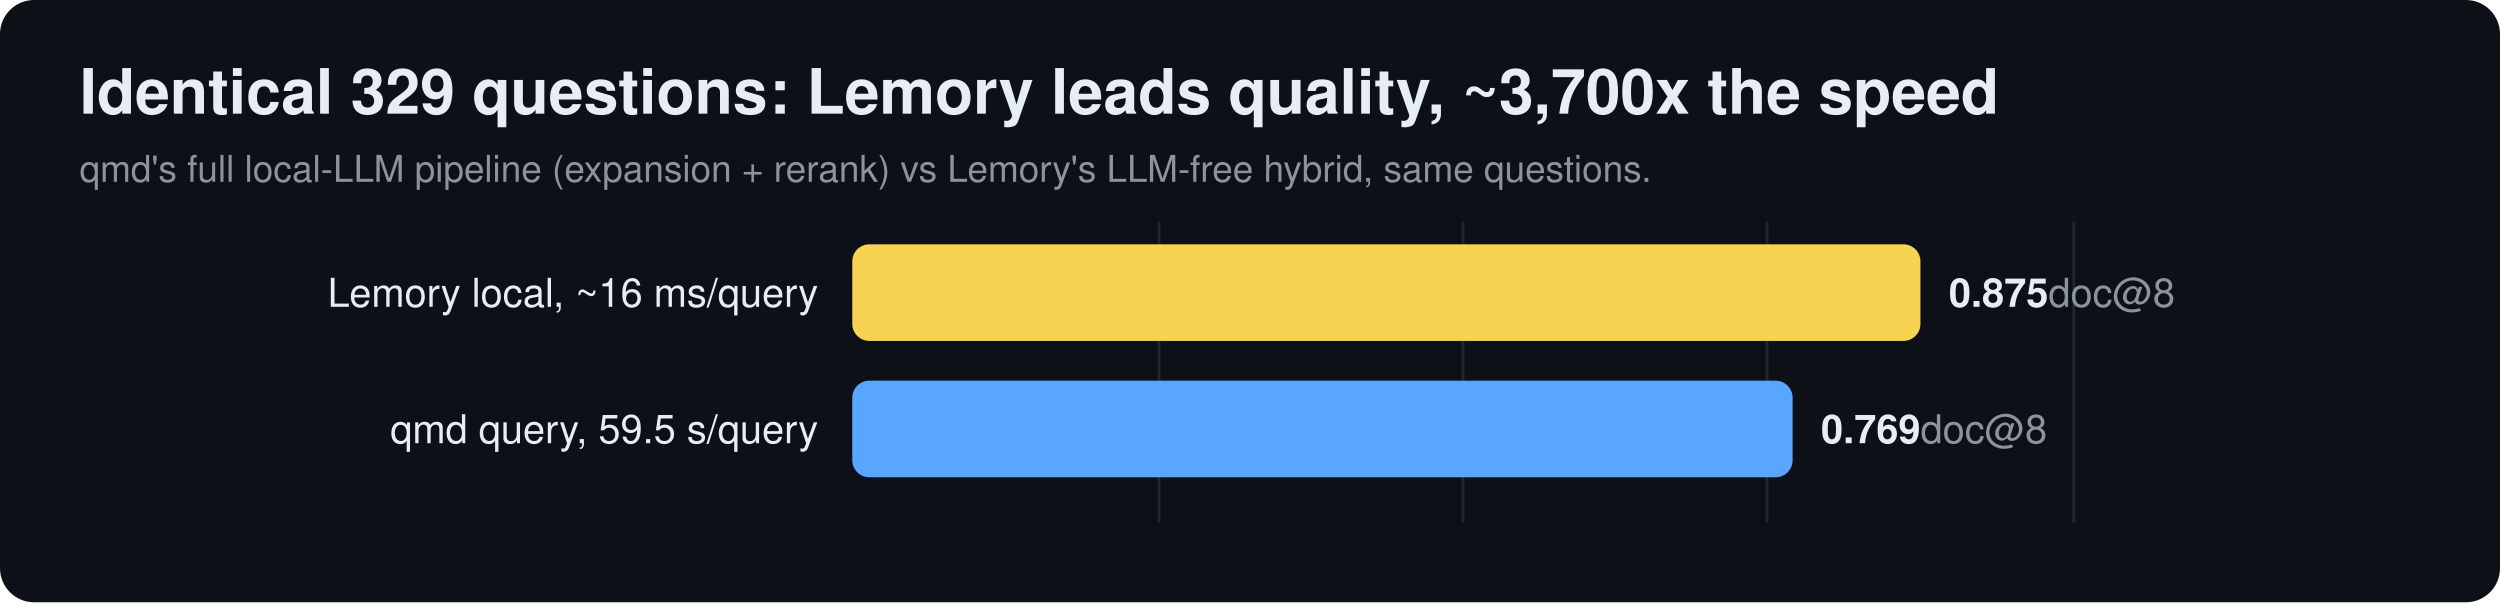
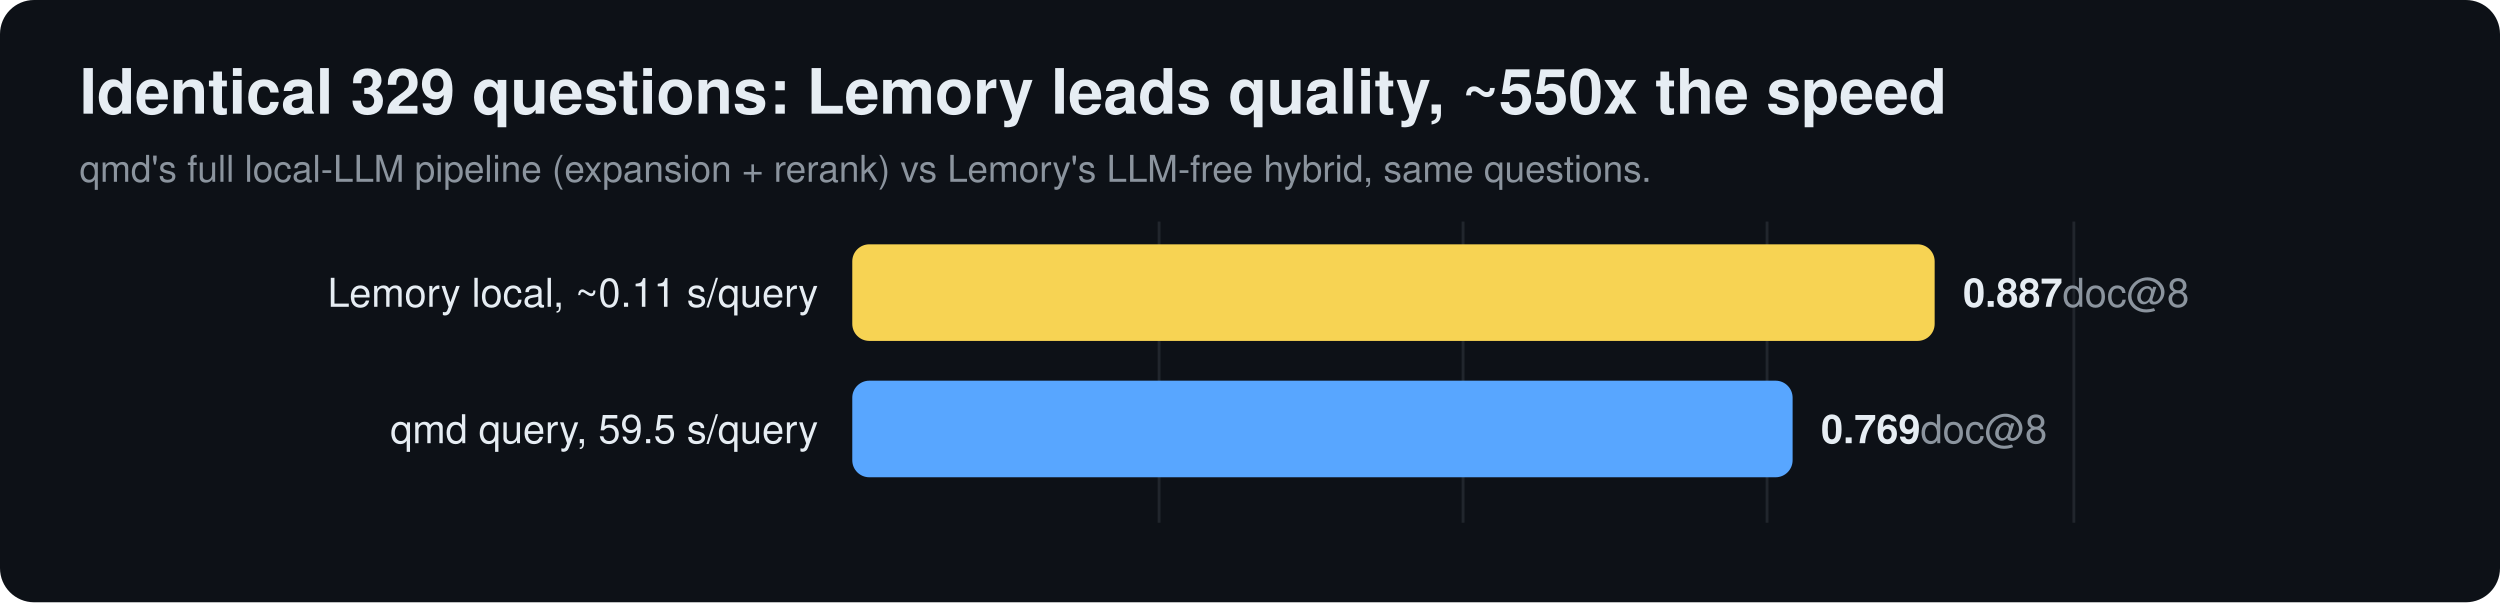
<svg xmlns="http://www.w3.org/2000/svg" width="880" height="212" font-family="-apple-system,Segoe UI,Helvetica,Arial,sans-serif">
  <rect width="880" height="212" rx="12" fill="#0d1117" />
-   <text x="28" y="40" fill="#e6edf3" font-size="22" font-weight="700">Identical 329 questions: Lemory leads quality, ~3,700x the speed</text>
+   <text x="28" y="40" fill="#e6edf3" font-size="22" font-weight="700">Identical 329 questions: Lemory leads quality, ~550x the speed</text>
  <text x="28" y="64" fill="#8b949e" font-size="13">qmd's full local-LLM pipeline (expansion + rerank) vs Lemory's LLM-free hybrid, same questions.</text>
  <line x1="408" y1="78" x2="408" y2="184" stroke="#21262d" />
  <line x1="515" y1="78" x2="515" y2="184" stroke="#21262d" />
  <line x1="622" y1="78" x2="622" y2="184" stroke="#21262d" />
  <line x1="730" y1="78" x2="730" y2="184" stroke="#21262d" />
-   <text x="288" y="108.0" fill="#e6edf3" font-size="14" text-anchor="end">Lemory local, ~16 ms/query</text>
-   <rect x="300" y="86" width="376" height="34" rx="6" fill="#f7d353" />
-   <text x="686" y="108.0" fill="#e6edf3" font-size="14" font-weight="600">0.875<tspan fill="#8b949e" font-weight="400">  doc@8</tspan>
+   <text x="288" y="108.0" fill="#e6edf3" font-size="14" text-anchor="end">Lemory local, ~0.11 s/query</text>
+   <rect x="300" y="86" width="381" height="34" rx="6" fill="#f7d353" />
+   <text x="691" y="108.0" fill="#e6edf3" font-size="14" font-weight="600">0.887<tspan fill="#8b949e" font-weight="400">  doc@8</tspan>
  </text>
  <text x="288" y="156.0" fill="#e6edf3" font-size="14" text-anchor="end">qmd query, 59.5 s/query</text>
  <rect x="300" y="134" width="331" height="34" rx="6" fill="#58a6ff" />
  <text x="641" y="156.0" fill="#e6edf3" font-size="14" font-weight="600">0.769<tspan fill="#8b949e" font-weight="400">  doc@8</tspan>
  </text>
</svg>
